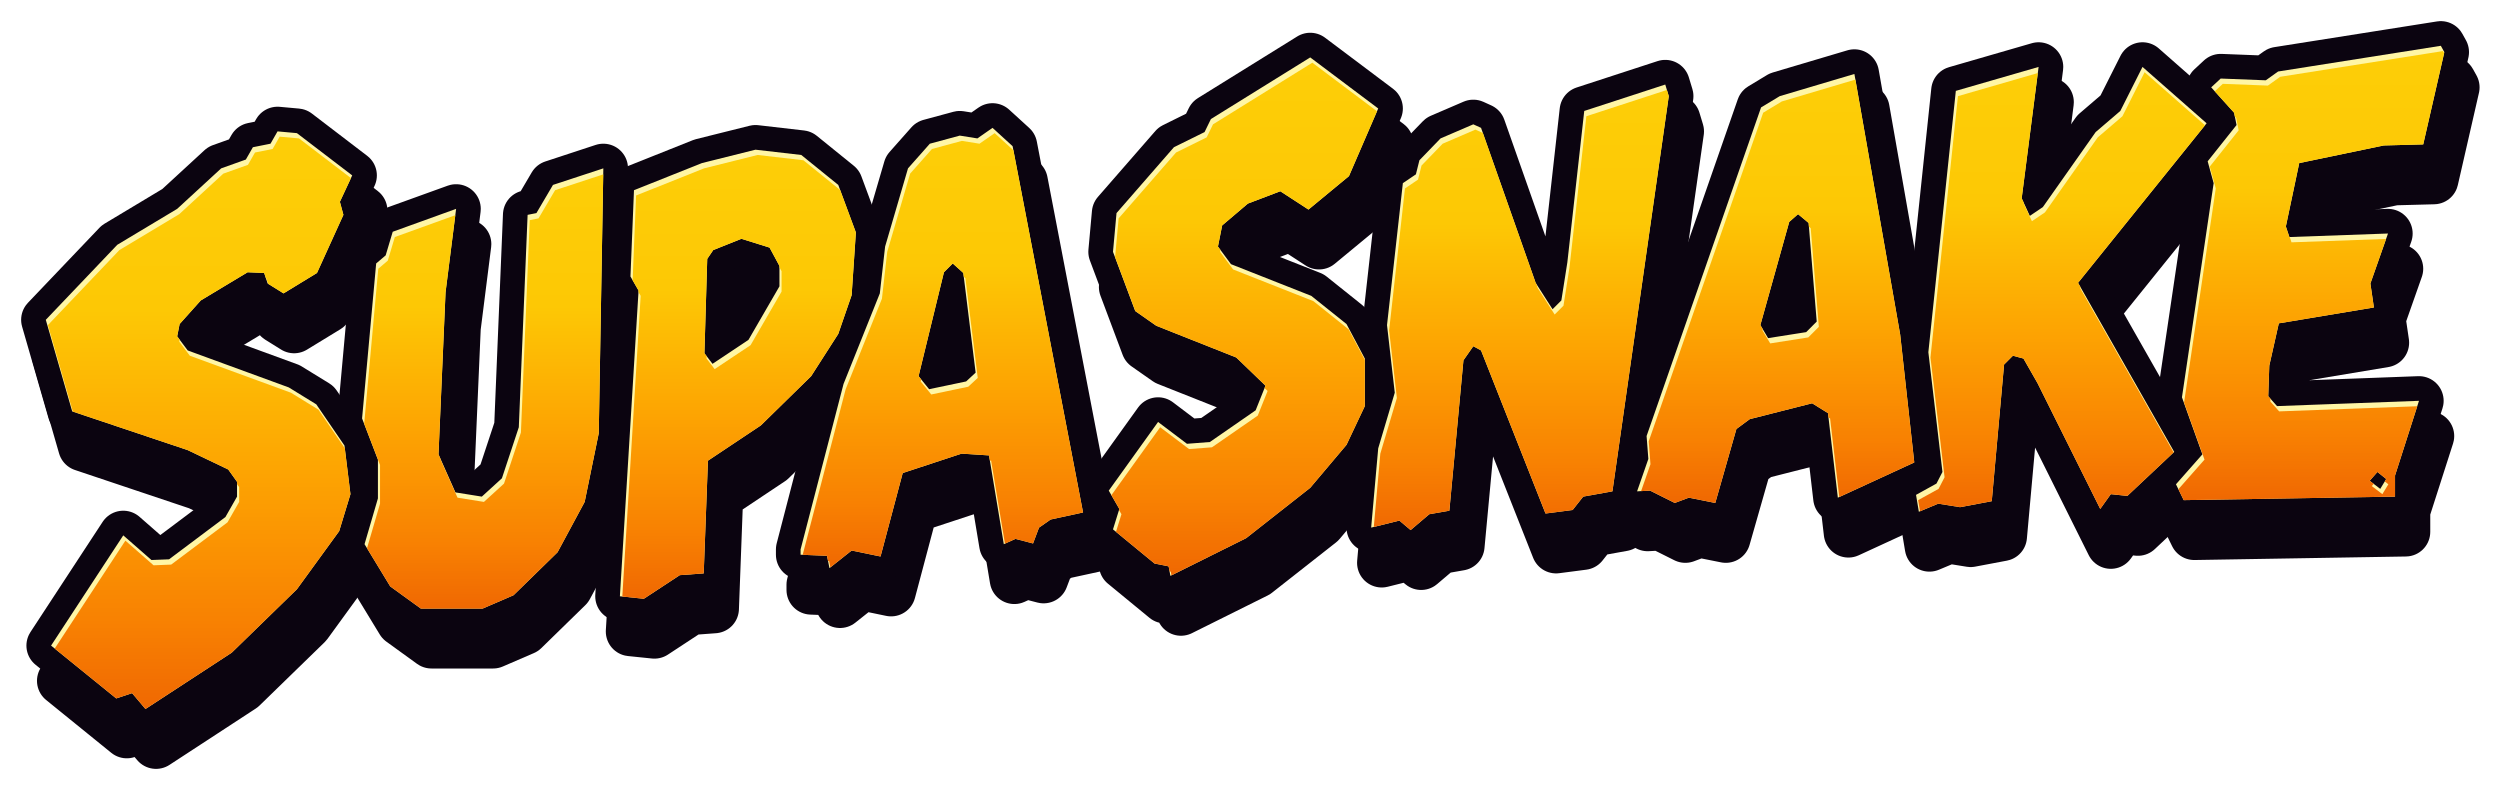
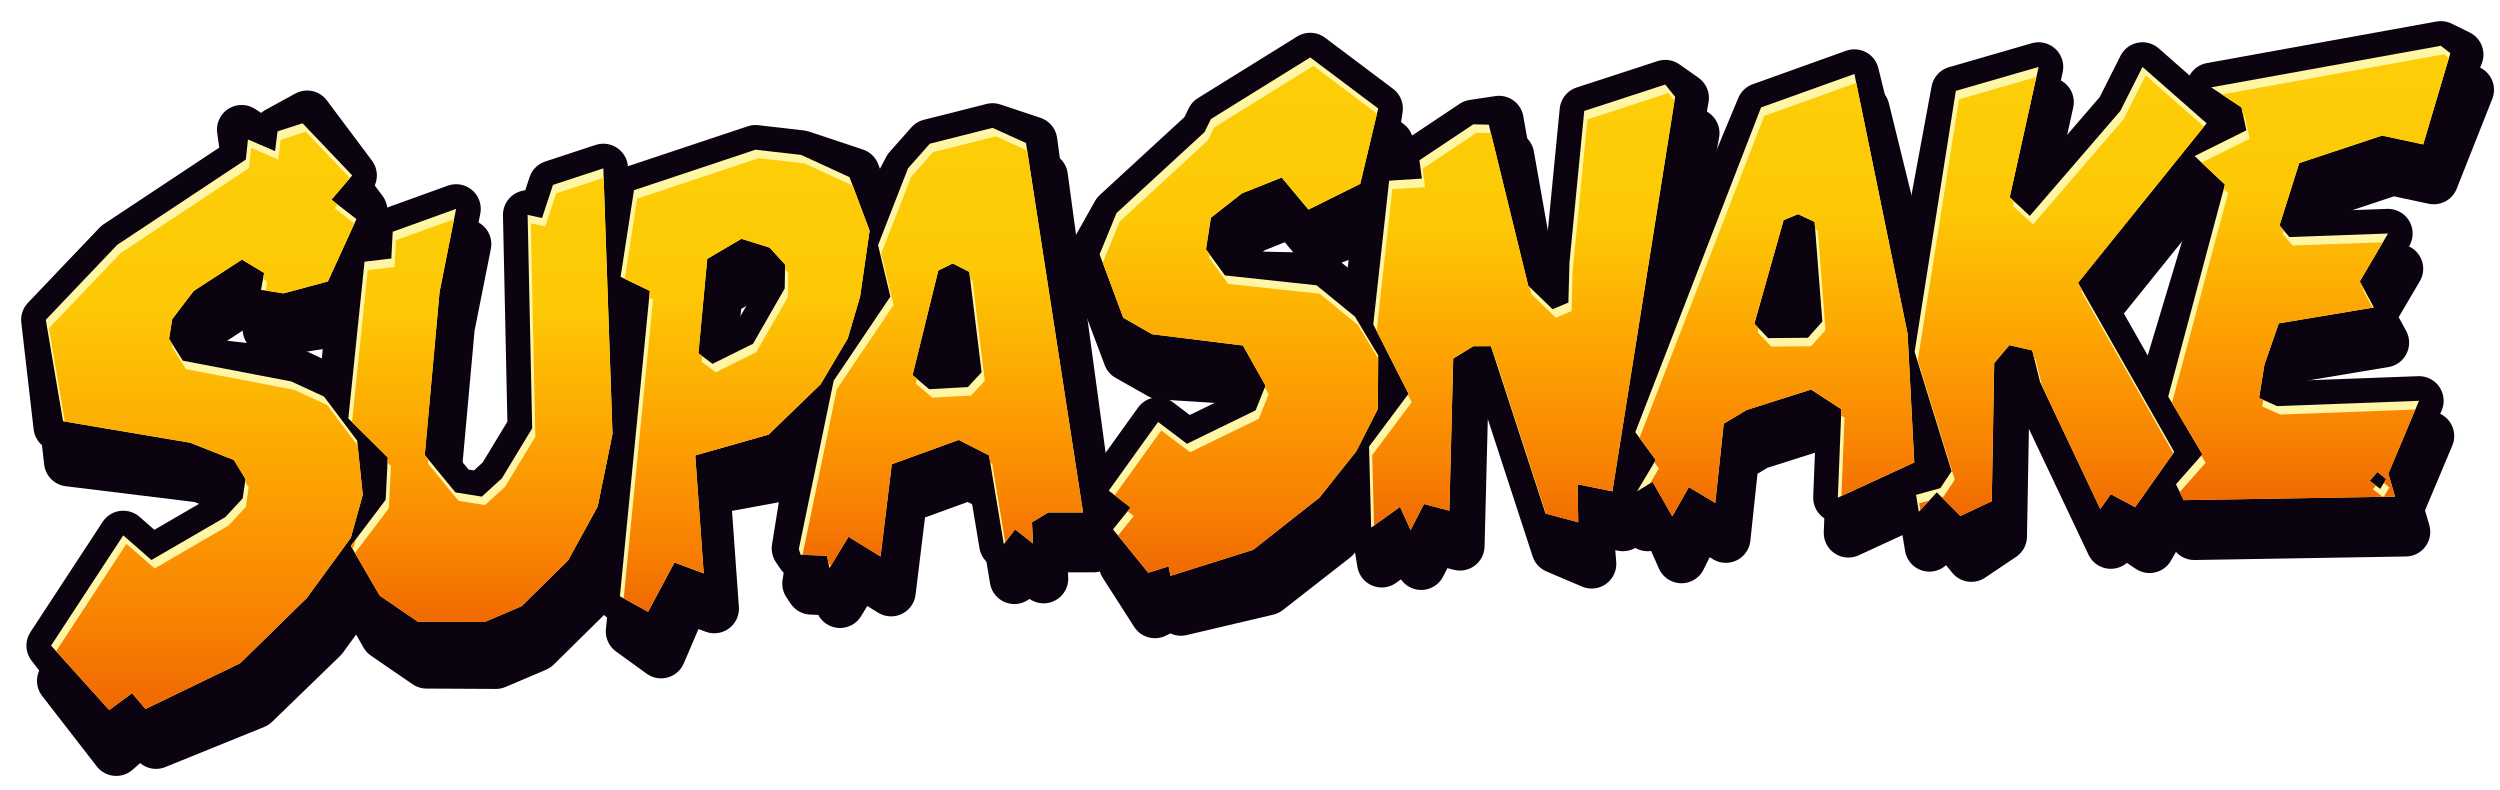
<svg xmlns="http://www.w3.org/2000/svg" viewBox="-13 -13 709.8 224.1" role="img" aria-label="SupaSnake">
  <defs>
    <linearGradient id="ss-letter" x1="0" y1="0" x2="0" y2="1">
      <stop offset="0" stop-color="#FDCE07" />
      <stop offset="0.3" stop-color="#FDC805" />
      <stop offset="0.58" stop-color="#FDA402" />
      <stop offset="0.84" stop-color="#F88102" />
      <stop offset="1" stop-color="#EF6602" />
    </linearGradient>
    <clipPath id="ss-ink">
-       <path d="M65.8 24.3 L71.3 24.8 L87 36.8 L83.5 44.3 L84.5 48 L77 64.5 L67.5 70.3 L63 67.5 L62 64.5 L57.3 64.3 L44 72.3 L38 79 L37.3 82.5 L40.3 86.5 L69 97 L76.8 101.8 L84.8 113.5 L86.5 127.3 L83.3 137.8 L71.3 154.3 L52.8 172.3 L28.3 188.3 L24.5 183.8 L20 185.3 L1.5 170.3 L22 139 L30 146 L35 145.8 L51 133.8 L54.3 128 L54.3 123.8 L51.8 120.3 L40.3 114.8 L7.5 103.8 L0 77.8 L20.3 56.5 L37.3 46.3 L49.8 34.8 L56.8 32.3 L58.8 28.8 L63.8 27.8 Z" />
-       <path d="M158.3 34.8 L157 110 L153 129.5 L145.3 143.8 L132.8 156 L124 159.8 L106.5 159.8 L97.8 153.5 L90.5 141.5 L94.3 128.5 L94.3 117.5 L89.8 105.8 L93.8 61.8 L96.5 59.5 L98.5 52.8 L116.5 46.3 L113.5 70 L111.5 116 L116.3 126.8 L123.8 128 L129.5 122.8 L134.3 108.3 L136.8 48 L139.3 47.5 L144 39.5 Z" />
-       <path d="M201.5 29.5 L214.5 31 L225 39.5 L230 53 L228.8 70.8 L225 81.8 L217.3 93.8 L203 107.8 L188 117.8 L186.8 149.8 L180 150.3 L169.8 157 L163 156.3 L168.3 69.5 L166 65.5 L167 41 L186.3 33.3 Z M197.5 54.8 L189.5 58 L187.8 60.5 L187 87.3 L189.3 90.3 L199.5 83.5 L208.3 68.3 L208.3 62.5 L205.5 57.3 Z" />
-       <path d="M268.8 23.3 L274.5 28.5 L294.5 132.5 L285.3 134.5 L282 136.8 L280.3 141.3 L275.3 140 L272 141.5 L267.8 116.3 L260 115.8 L243.3 121.3 L237 145 L228.8 143.3 L222.5 148.3 L221.8 144.8 L214.3 144.5 L214.3 143 L226.5 96 L236.8 70.3 L238.3 57 L244.8 34.8 L251 27.8 L259.5 25.5 L264.5 26.3 Z M257.5 61.8 L255 64.3 L247.8 93.8 L250.8 97.5 L261.3 95.3 L264 92.8 L260.5 64.5 Z" />
-       <path d="M359 3.3 L378.3 17.8 L370 37 L358.5 46.5 L350.5 41.3 L341.3 44.8 L334 51 L332.8 57 L336.5 62 L359.3 71 L369.3 79 L374.5 88.8 L374.5 102.3 L369.3 113.3 L359 125.5 L340.8 139.8 L319.3 150.5 L318.8 147.8 L314.8 147 L303 137.3 L304.8 131.5 L301.8 126.3 L315.8 106.8 L324 113 L330.5 112.5 L343.5 103.5 L346.3 96.5 L338 88.5 L315.3 79.5 L309.3 75.3 L303 58.5 L304 47.5 L320.3 28.8 L329 24.5 L330.8 20.8 Z" />
-       <path d="M459.8 11 L460.8 14.3 L444.8 126.5 L436.5 128 L433.5 131.8 L425.8 132.8 L407.5 86.5 L405.3 85.3 L402.5 89.3 L398.5 132 L392.8 133 L387.5 137.5 L384.3 134.8 L376.3 136.8 L378.3 114.3 L383 98.5 L380.8 79.3 L385.3 39 L389 36.5 L390 32.5 L396 26.3 L405.3 22.3 L407.5 23.3 L423 67.3 L427.8 74.8 L430.3 72.3 L432 61.5 L436.8 18.5 Z" />
-       <path d="M513.5 8 L526.5 82 L530.5 118.3 L508.8 128.3 L506 104.3 L501.5 101.5 L483.8 106 L480 108.8 L474 129.8 L466.5 128.3 L462.5 129.8 L455.5 126.3 L451.8 126.5 L455 117.3 L454.5 110.8 L487 17.5 L492.3 14.3 Z M497.5 47.8 L495 50 L486.8 79.3 L489 83 L499.8 81.3 L502.8 78.3 L500.5 50.3 Z" />
-       <path d="M565.8 6 L561 43.3 L563.3 48.3 L567 45.8 L582 24.5 L589 18.5 L595.3 6 L613.5 22 L577 67.3 L604.3 115.3 L591 127.8 L586.3 127.3 L583.3 131.5 L565.5 95.8 L561.5 88.8 L558.5 88 L556 90.5 L552.5 129.3 L543.5 131 L537.3 130 L531.8 132.3 L531 127.5 L536.8 124.3 L538.5 121 L534.5 87 L542.3 12.8 Z" />
-       <path d="M680 0 L681 1.8 L675 28 L663.8 28.3 L639.8 33.3 L636 51.3 L637 54.3 L665 53.3 L660 67.5 L661 74.3 L634 78.8 L631.3 90.8 L631 99.5 L633.5 102.3 L673.8 100.8 L667 122 L667 128 L607 129 L604.8 124.5 L612.3 116 L606.5 99.8 L615.5 39 L613.8 32.8 L622 22.5 L621.3 19 L614.8 11.8 L617.5 9.3 L630.3 9.8 L633.8 7.3 Z M662 121 L659.8 123.5 L662.8 125.8 L664.5 123 Z" />
+       <path d="M65.8 24.3 L72.9 22 L87 36.8 L81.1 43.7 L88.2 49.2 L80.1 66.9 L67.5 70.3 L61.1 69.3 L62 64.5 L55.7 60.7 L42 69.6 L35.9 77.6 L35 83.2 L38.9 89.4 L69.7 95.3 L79 99.6 L88.4 112.1 L90 127.5 L86.6 139.7 L74.1 156.8 L55.2 175.3 L28.3 188.3 L24.5 183.8 L18 188.6 L1.5 170.3 L22 139 L30 146 L51 133.8 L55.9 128.5 L56.7 123 L53.4 117.6 L41 112.7 L4.9 106.6 L0 77.8 L20.3 56.5 L56.8 32.3 L57.4 26.6 L65.1 29.9 Z" />
+       <path d="M158.3 34.8 L160.9 110.2 L156.7 130.8 L148.3 146.1 L135.1 159.1 L124.6 163.6 L105.6 163.5 L94.8 156.1 L86.6 142 L96.5 128.9 L97.1 116.9 L85.9 105.8 L90.5 61.3 L98.1 60.4 L98.5 52.8 L116.5 46.3 L111.8 69.9 L107.6 116.2 L116.3 126.8 L123.8 128 L129.5 122.8 L138.1 108.6 L136.8 48 L140.9 48.9 L144 39.5 Z" />
+       <path d="M201.5 29.5 L214.5 31 L228.2 37.3 L233.9 52.5 L231.2 71.2 L227.7 83.1 L220 96.1 L205.2 110.4 L184.4 116.3 L186.8 149.8 L178.5 146.7 L171 160.7 L163 156.3 L171.5 69.6 L163.2 65.6 L167 41 Z M197.5 54.8 L187.8 60.5 L185.3 87.3 L189.3 90.3 L200.8 84.6 L209.8 68.9 L209.9 62.1 L205.5 57.3 Z" />
+       <path d="M268.8 23.3 L278.3 27.6 L294.5 132.5 L284.6 132.5 L280 135.3 L280.3 141.3 L275.2 137.3 L272 141.5 L267.8 116.3 L259.2 111.9 L240.2 118.8 L237 145 L227.9 139.4 L222.5 148.3 L221.8 144.8 L214.3 144.5 L213.8 142.9 L223.7 95.1 L239.8 71.2 L236.3 56.6 L244.8 34.8 L251 27.8 Z M257.5 61.8 L253.4 63.8 L246.1 93.5 L250.8 97.5 L261.8 96.9 L265.7 92.7 L262.2 64.2 Z" />
+       <path d="M359 3.3 L378.3 17.8 L373.2 39.2 L358.5 46.5 L350.9 37.4 L339.6 41.9 L330.8 48.8 L329.4 57.8 L334.8 65.2 L360.8 68 L371.7 76.9 L378.3 87.9 L378.2 103.1 L372.1 115.1 L361.6 128.3 L342.8 143.1 L319.3 150.5 L318.8 147.8 L313 149.6 L303 137.3 L308 131.1 L301.8 126.3 L315.8 106.8 L324 113 L343.5 103.5 L346.3 96.5 L339.9 85.1 L314.1 81.9 L305.9 77.2 L299.2 59.2 L304 47.5 L329 24.5 L330.8 20.8 Z" />
+       <path d="M459.8 11 L462.6 14.5 L444.8 126.5 L434.9 124.5 L435.1 135.3 L425.8 132.8 L410.3 85.3 L405.3 85.3 L399.6 88.8 L398.5 132 L391.3 130.1 L387.5 137.5 L384.5 130.9 L376.3 136.8 L375.7 113.8 L386.9 98.8 L376.9 79.1 L381.4 38.3 L390.7 37.7 L390 32.5 L405.3 22.3 L409.7 22.4 L420.9 68.1 L427.8 74.8 L432.3 72.9 L432.6 61.6 L436.8 18.5 Z" />
+       <path d="M513.5 8 L528.6 81.7 L530.5 118.3 L508.8 128.3 L509.8 103.2 L501.2 97.6 L482.9 103.4 L476.4 107.3 L474 129.8 L466.5 125.3 L461.8 133.6 L456.2 123.8 L451.8 126.5 L457.1 117.6 L451.3 109.7 L487 17.5 Z M497.5 47.8 L493.4 49.5 L485.1 78.9 L489 83 L500.3 82.9 L504.4 78.3 L502.2 50 Z" />
+       <path d="M565.8 6 L557.6 43 L563.3 48.3 L589 18.5 L595.3 6 L613.5 22 L577 67.3 L604.3 115.3 L593.2 131 L586.3 127.3 L583.3 131.5 L566.2 95.4 L564 86.5 L557.5 85 L553.2 90.1 L552.5 129.3 L543.6 133.5 L536.9 126.8 L531.8 132.3 L531 127.5 L537.9 125.6 L541.1 120.8 L530.6 86.9 L542.3 12.8 Z" />
+       <path d="M680 0 L682.7 2.1 L675 28 L663.3 25.5 L639.8 33.3 L634.2 51 L637 54.3 L665 53.3 L657 66.9 L661 74.3 L634 78.8 L629.9 90.6 L628.4 100 L633.5 102.3 L673.8 100.8 L665.1 121.5 L667 128 L607 129 L604.8 124.5 L612.3 116 L602.6 99.6 L618.7 39.4 L610.1 31.3 L624.8 24 L623.4 17.5 L614.8 11.8 Z M662 121 L659.8 123.5 L662.8 125.8 L664.5 123 Z" />
    </clipPath>
  </defs>
  <g fill="#0B0410" stroke="#0B0410" stroke-width="14" stroke-linejoin="round" transform="translate(3 10)">
-     <path d="M65.8 24.3 L71.3 24.8 L87 36.8 L83.5 44.3 L84.5 48 L77 64.5 L67.5 70.3 L63 67.5 L62 64.5 L57.3 64.3 L44 72.3 L38 79 L37.3 82.5 L40.3 86.5 L69 97 L76.8 101.8 L84.8 113.5 L86.5 127.3 L83.3 137.8 L71.3 154.3 L52.8 172.3 L28.3 188.3 L24.5 183.8 L20 185.3 L1.5 170.3 L22 139 L30 146 L35 145.8 L51 133.8 L54.3 128 L54.3 123.8 L51.8 120.3 L40.3 114.8 L7.5 103.8 L0 77.8 L20.3 56.5 L37.3 46.3 L49.8 34.8 L56.8 32.3 L58.8 28.8 L63.8 27.8 Z" />
-     <path d="M158.3 34.8 L157 110 L153 129.5 L145.3 143.8 L132.8 156 L124 159.8 L106.5 159.8 L97.8 153.5 L90.5 141.5 L94.3 128.5 L94.3 117.5 L89.8 105.8 L93.8 61.8 L96.5 59.5 L98.5 52.8 L116.5 46.3 L113.5 70 L111.5 116 L116.3 126.8 L123.8 128 L129.5 122.8 L134.3 108.3 L136.8 48 L139.3 47.5 L144 39.5 Z" />
-     <path d="M201.5 29.5 L214.5 31 L225 39.5 L230 53 L228.8 70.8 L225 81.8 L217.3 93.8 L203 107.8 L188 117.8 L186.8 149.8 L180 150.3 L169.8 157 L163 156.3 L168.3 69.5 L166 65.5 L167 41 L186.3 33.3 Z M197.5 54.8 L189.5 58 L187.8 60.5 L187 87.3 L189.3 90.3 L199.5 83.5 L208.3 68.3 L208.3 62.5 L205.5 57.3 Z" />
-     <path d="M268.8 23.3 L274.5 28.5 L294.5 132.5 L285.3 134.5 L282 136.8 L280.3 141.3 L275.3 140 L272 141.5 L267.8 116.3 L260 115.8 L243.3 121.3 L237 145 L228.8 143.3 L222.5 148.3 L221.8 144.8 L214.3 144.5 L214.3 143 L226.5 96 L236.8 70.3 L238.3 57 L244.8 34.8 L251 27.8 L259.5 25.5 L264.5 26.3 Z M257.5 61.8 L255 64.3 L247.8 93.8 L250.8 97.5 L261.3 95.3 L264 92.8 L260.5 64.5 Z" />
-     <path d="M359 3.3 L378.3 17.8 L370 37 L358.5 46.5 L350.5 41.3 L341.3 44.8 L334 51 L332.8 57 L336.5 62 L359.3 71 L369.3 79 L374.5 88.8 L374.5 102.3 L369.3 113.3 L359 125.5 L340.8 139.8 L319.3 150.5 L318.8 147.8 L314.8 147 L303 137.3 L304.8 131.5 L301.8 126.3 L315.8 106.8 L324 113 L330.5 112.5 L343.5 103.5 L346.3 96.5 L338 88.5 L315.3 79.5 L309.3 75.3 L303 58.5 L304 47.5 L320.3 28.8 L329 24.5 L330.8 20.8 Z" />
-     <path d="M459.8 11 L460.8 14.3 L444.8 126.5 L436.5 128 L433.5 131.8 L425.8 132.8 L407.5 86.5 L405.3 85.3 L402.5 89.3 L398.5 132 L392.8 133 L387.5 137.5 L384.3 134.8 L376.3 136.8 L378.3 114.3 L383 98.5 L380.8 79.3 L385.3 39 L389 36.5 L390 32.5 L396 26.3 L405.3 22.3 L407.5 23.3 L423 67.3 L427.8 74.8 L430.3 72.3 L432 61.5 L436.8 18.5 Z" />
-     <path d="M513.5 8 L526.5 82 L530.5 118.3 L508.8 128.3 L506 104.3 L501.5 101.5 L483.8 106 L480 108.8 L474 129.8 L466.5 128.3 L462.5 129.8 L455.5 126.3 L451.8 126.5 L455 117.3 L454.5 110.8 L487 17.5 L492.3 14.3 Z M497.5 47.8 L495 50 L486.8 79.3 L489 83 L499.8 81.3 L502.8 78.3 L500.5 50.3 Z" />
-     <path d="M565.8 6 L561 43.3 L563.3 48.3 L567 45.8 L582 24.5 L589 18.5 L595.3 6 L613.5 22 L577 67.3 L604.3 115.3 L591 127.8 L586.3 127.3 L583.3 131.5 L565.5 95.8 L561.5 88.8 L558.5 88 L556 90.5 L552.5 129.3 L543.5 131 L537.3 130 L531.8 132.3 L531 127.5 L536.8 124.3 L538.5 121 L534.5 87 L542.3 12.8 Z" />
-     <path d="M680 0 L681 1.8 L675 28 L663.8 28.3 L639.8 33.3 L636 51.3 L637 54.3 L665 53.3 L660 67.5 L661 74.3 L634 78.8 L631.3 90.8 L631 99.5 L633.5 102.3 L673.8 100.8 L667 122 L667 128 L607 129 L604.8 124.5 L612.3 116 L606.5 99.8 L615.5 39 L613.8 32.8 L622 22.5 L621.3 19 L614.8 11.8 L617.5 9.3 L630.3 9.8 L633.8 7.3 Z M662 121 L659.8 123.5 L662.8 125.8 L664.5 123 Z" />
+     <path d="M65.8 24.3 L74.2 19.7 L87 36.8 L81.1 43.7 L90.1 49.8 L81.7 68.1 L67.5 70.3 L59.9 70.5 L62 64.5 L55.7 60.7 L42 69.6 L35.9 77.6 L35 83.2 L38.9 89.4 L70.7 92.9 L81 97.7 L90.3 111.4 L92.4 127.6 L88.4 140.7 L75.7 158.2 L56.4 176.9 L28.3 188.3 L24.5 183.8 L17 190.3 L1.5 170.3 L22 139 L30 146 L51 133.8 L55.9 128.5 L56.7 123 L53.4 117.6 L41 112.7 L3.5 108.1 L0 77.8 L20.3 56.5 L56.8 32.3 L55.6 23.8 L65.1 29.9 Z" />
+     <path d="M158.3 34.8 L162.9 110.3 L158.6 131.4 L149.9 147.3 L136.3 160.7 L124.8 165.6 L105.1 165.5 L93.3 157.4 L84.7 142.3 L96.5 128.9 L97.1 116.9 L83.9 105.8 L87.9 60.9 L98.1 60.4 L98.5 52.8 L116.5 46.3 L111.8 69.9 L107.6 116.2 L116.3 126.8 L123.8 128 L129.5 122.8 L138.1 108.6 L136.8 48 L140.9 48.9 L144 39.5 Z" />
+     <path d="M201.5 29.5 L214.5 31 L229.8 36.1 L235.9 52.3 L234.5 71.7 L229.5 84 L221.7 97.5 L206.6 112.2 L184.4 116.3 L186.8 149.8 L178.5 146.7 L171.7 162.6 L163 156.3 L171.5 69.6 L160.1 65.8 L167 41 Z M197.5 54.8 L187.8 60.5 L185.3 87.3 L189.3 90.3 L200.8 84.6 L209.8 68.9 L209.9 62.1 L205.5 57.3 Z" />
+     <path d="M268.8 23.3 L280.2 27.1 L294.5 132.5 L284.6 132.5 L280 135.3 L280.3 141.3 L275.2 137.3 L272 141.5 L267.8 116.3 L259.2 111.9 L240.2 118.8 L237 145 L227.9 139.4 L222.5 148.3 L221.8 144.8 L214.3 144.5 L213.1 142.7 L220.9 94.3 L239.8 71.2 L233.7 56 L244.8 34.8 L251 27.8 Z M257.5 61.8 L253.4 63.8 L246.1 93.5 L250.8 97.5 L261.8 96.9 L265.7 92.7 L262.2 64.2 Z" />
+     <path d="M359 3.3 L378.3 17.8 L374.9 40.3 L358.5 46.5 L350.9 37.4 L339.6 41.9 L330.8 48.8 L329.4 57.8 L334.8 65.2 L362 65.8 L373.7 75.2 L380.3 87.5 L380.3 103.5 L373.9 116.3 L363 129.8 L343.9 144.7 L319.3 150.5 L318.8 147.8 L311.9 151.2 L303 137.3 L308 131.1 L301.8 126.3 L315.8 106.8 L324 113 L343.5 103.5 L346.3 96.5 L339.9 85.1 L313.4 83.4 L304.2 78.2 L297.2 59.6 L304 47.5 L329 24.5 L330.8 20.8 Z" />
+     <path d="M459.8 11 L465.2 14.8 L444.8 126.5 L434.9 124.5 L435.9 137.1 L425.8 132.8 L410.3 85.3 L405.3 85.3 L399.6 88.8 L398.5 132 L391.3 130.1 L387.5 137.5 L384.5 130.9 L376.3 136.8 L372.4 113.2 L386.9 98.8 L374.9 79 L379.5 37.9 L390.7 37.7 L390 32.5 L405.3 22.3 L412.6 21.2 L420.9 68.1 L427.8 74.8 L432.3 72.9 L432.6 61.6 L436.8 18.5 Z" />
+     <path d="M513.5 8 L531.5 81.2 L530.5 118.3 L508.8 128.3 L509.8 103.2 L501.2 97.6 L482.9 103.4 L476.4 107.3 L474 129.8 L466.5 125.3 L461.4 135.6 L456.2 123.8 L451.8 126.5 L457.1 117.6 L448.9 108.9 L487 17.5 Z M497.5 47.8 L493.4 49.5 L485.1 78.9 L489 83 L500.3 82.9 L504.4 78.3 L502.2 50 Z" />
+     <path d="M565.8 6 L557.6 43 L563.3 48.3 L589 18.5 L595.3 6 L613.5 22 L577 67.3 L604.3 115.3 L594.3 132.7 L586.3 127.3 L583.3 131.5 L566.2 95.4 L564 86.5 L557.5 85 L553.2 90.1 L552.5 129.3 L543.7 135.2 L536.9 126.8 L531.8 132.3 L531 127.5 L537.9 125.6 L541.1 120.8 L528.6 86.8 L542.3 12.8 Z" />
+     <path d="M680 0 L685.1 2.5 L675 28 L663.3 25.5 L639.8 33.3 L634.2 51 L637 54.3 L665 53.3 L657 66.9 L661 74.3 L634 78.8 L629.9 90.6 L628.4 100 L633.5 102.3 L673.8 100.8 L665.1 121.5 L667 128 L607 129 L604.8 124.5 L612.3 116 L600.6 99.5 L618.7 39.4 L608.3 30.6 L624.8 24 L623.4 17.5 L614.8 11.8 Z M662 121 L659.8 123.5 L662.8 125.8 L664.5 123 Z" />
  </g>
  <g fill="#0B0410" stroke="#0B0410" stroke-width="14" stroke-linejoin="round">
-     <path d="M65.8 24.3 L71.3 24.8 L87 36.8 L83.5 44.3 L84.5 48 L77 64.5 L67.5 70.3 L63 67.5 L62 64.5 L57.3 64.3 L44 72.3 L38 79 L37.3 82.5 L40.3 86.5 L69 97 L76.8 101.8 L84.8 113.5 L86.5 127.3 L83.3 137.8 L71.3 154.3 L52.8 172.3 L28.3 188.3 L24.5 183.8 L20 185.3 L1.5 170.3 L22 139 L30 146 L35 145.8 L51 133.8 L54.3 128 L54.3 123.8 L51.8 120.3 L40.3 114.8 L7.5 103.8 L0 77.8 L20.3 56.5 L37.3 46.3 L49.8 34.8 L56.8 32.3 L58.8 28.8 L63.8 27.8 Z" />
-     <path d="M158.3 34.8 L157 110 L153 129.5 L145.3 143.8 L132.8 156 L124 159.8 L106.5 159.8 L97.8 153.5 L90.5 141.5 L94.3 128.5 L94.3 117.5 L89.8 105.8 L93.8 61.8 L96.5 59.5 L98.5 52.8 L116.5 46.3 L113.5 70 L111.5 116 L116.3 126.8 L123.8 128 L129.5 122.8 L134.3 108.3 L136.8 48 L139.3 47.5 L144 39.5 Z" />
-     <path d="M201.5 29.5 L214.5 31 L225 39.5 L230 53 L228.8 70.8 L225 81.8 L217.3 93.8 L203 107.8 L188 117.8 L186.8 149.8 L180 150.3 L169.8 157 L163 156.3 L168.3 69.5 L166 65.5 L167 41 L186.3 33.3 Z M197.5 54.8 L189.5 58 L187.8 60.5 L187 87.3 L189.3 90.3 L199.5 83.5 L208.3 68.3 L208.3 62.5 L205.5 57.3 Z" />
-     <path d="M268.8 23.3 L274.5 28.5 L294.5 132.5 L285.3 134.5 L282 136.8 L280.3 141.3 L275.3 140 L272 141.5 L267.8 116.3 L260 115.8 L243.3 121.3 L237 145 L228.8 143.3 L222.5 148.3 L221.8 144.8 L214.3 144.5 L214.3 143 L226.5 96 L236.8 70.3 L238.3 57 L244.8 34.8 L251 27.8 L259.5 25.5 L264.5 26.3 Z M257.5 61.8 L255 64.3 L247.8 93.8 L250.8 97.5 L261.3 95.3 L264 92.8 L260.5 64.5 Z" />
-     <path d="M359 3.3 L378.3 17.8 L370 37 L358.5 46.5 L350.5 41.3 L341.3 44.8 L334 51 L332.8 57 L336.5 62 L359.3 71 L369.3 79 L374.5 88.8 L374.5 102.3 L369.3 113.3 L359 125.5 L340.8 139.8 L319.3 150.5 L318.8 147.8 L314.8 147 L303 137.3 L304.8 131.5 L301.8 126.3 L315.8 106.8 L324 113 L330.5 112.5 L343.5 103.5 L346.3 96.5 L338 88.5 L315.3 79.5 L309.3 75.3 L303 58.5 L304 47.5 L320.3 28.8 L329 24.5 L330.8 20.8 Z" />
-     <path d="M459.8 11 L460.8 14.3 L444.8 126.5 L436.5 128 L433.5 131.8 L425.8 132.8 L407.5 86.5 L405.3 85.3 L402.5 89.3 L398.5 132 L392.8 133 L387.5 137.5 L384.3 134.8 L376.3 136.8 L378.3 114.3 L383 98.5 L380.8 79.3 L385.3 39 L389 36.5 L390 32.5 L396 26.3 L405.3 22.3 L407.5 23.3 L423 67.3 L427.8 74.8 L430.3 72.3 L432 61.5 L436.8 18.5 Z" />
-     <path d="M513.5 8 L526.5 82 L530.5 118.3 L508.8 128.3 L506 104.3 L501.5 101.5 L483.8 106 L480 108.8 L474 129.8 L466.5 128.3 L462.5 129.8 L455.5 126.3 L451.8 126.5 L455 117.3 L454.5 110.8 L487 17.5 L492.3 14.3 Z M497.5 47.8 L495 50 L486.8 79.3 L489 83 L499.8 81.3 L502.8 78.3 L500.5 50.3 Z" />
-     <path d="M565.8 6 L561 43.3 L563.3 48.3 L567 45.8 L582 24.5 L589 18.5 L595.3 6 L613.5 22 L577 67.3 L604.3 115.3 L591 127.8 L586.3 127.3 L583.3 131.5 L565.5 95.8 L561.5 88.8 L558.5 88 L556 90.5 L552.5 129.3 L543.5 131 L537.3 130 L531.8 132.3 L531 127.5 L536.8 124.3 L538.5 121 L534.5 87 L542.3 12.8 Z" />
-     <path d="M680 0 L681 1.8 L675 28 L663.8 28.3 L639.8 33.3 L636 51.3 L637 54.3 L665 53.3 L660 67.5 L661 74.3 L634 78.8 L631.3 90.8 L631 99.5 L633.5 102.3 L673.8 100.8 L667 122 L667 128 L607 129 L604.8 124.5 L612.3 116 L606.5 99.8 L615.5 39 L613.8 32.8 L622 22.5 L621.3 19 L614.8 11.8 L617.5 9.3 L630.3 9.8 L633.8 7.3 Z M662 121 L659.8 123.5 L662.8 125.8 L664.5 123 Z" />
+     <path d="M65.8 24.3 L74.2 19.7 L87 36.8 L81.1 43.7 L90.1 49.8 L81.7 68.1 L67.5 70.3 L59.9 70.5 L62 64.5 L55.7 60.7 L42 69.6 L35.9 77.6 L35 83.2 L38.9 89.4 L70.7 92.9 L81 97.7 L90.3 111.4 L92.4 127.6 L88.4 140.7 L75.7 158.2 L56.4 176.9 L28.3 188.3 L24.5 183.8 L17 190.3 L1.5 170.3 L22 139 L30 146 L51 133.8 L55.9 128.5 L56.7 123 L53.4 117.6 L41 112.7 L3.5 108.1 L0 77.8 L20.3 56.5 L56.8 32.3 L55.6 23.8 L65.1 29.9 Z" />
+     <path d="M158.3 34.8 L162.9 110.3 L158.6 131.4 L149.9 147.3 L136.3 160.7 L124.8 165.6 L105.1 165.5 L93.3 157.4 L84.7 142.3 L96.5 128.9 L97.1 116.9 L83.9 105.8 L87.9 60.9 L98.1 60.4 L98.5 52.8 L116.5 46.3 L111.8 69.9 L107.6 116.2 L116.3 126.8 L123.8 128 L129.5 122.8 L138.1 108.6 L136.8 48 L140.9 48.9 L144 39.5 Z" />
+     <path d="M201.5 29.5 L214.5 31 L229.8 36.1 L235.9 52.3 L234.5 71.7 L229.5 84 L221.7 97.5 L206.6 112.2 L184.4 116.3 L186.8 149.8 L178.5 146.7 L171.7 162.6 L163 156.3 L171.5 69.6 L160.1 65.8 L167 41 Z M197.5 54.8 L187.8 60.5 L185.3 87.3 L189.3 90.3 L200.8 84.6 L209.8 68.9 L209.9 62.1 L205.5 57.3 Z" />
+     <path d="M268.8 23.3 L280.2 27.1 L294.5 132.5 L284.6 132.5 L280 135.3 L280.3 141.3 L275.2 137.3 L272 141.5 L267.8 116.3 L259.2 111.9 L240.2 118.8 L237 145 L227.9 139.4 L222.5 148.3 L221.8 144.8 L214.3 144.5 L213.1 142.7 L220.9 94.3 L239.8 71.2 L233.7 56 L244.8 34.8 L251 27.8 Z M257.5 61.8 L253.4 63.8 L246.1 93.5 L250.8 97.5 L261.8 96.9 L265.7 92.7 L262.2 64.2 Z" />
+     <path d="M359 3.3 L378.3 17.8 L374.9 40.3 L358.5 46.5 L350.9 37.4 L339.6 41.9 L330.8 48.8 L329.4 57.8 L334.8 65.2 L362 65.8 L373.7 75.2 L380.3 87.5 L380.3 103.5 L373.9 116.3 L363 129.8 L343.9 144.7 L319.3 150.5 L318.8 147.8 L311.9 151.2 L303 137.3 L308 131.1 L301.8 126.3 L315.8 106.8 L324 113 L343.5 103.5 L346.3 96.5 L339.9 85.1 L313.4 83.4 L304.2 78.2 L297.2 59.6 L304 47.5 L329 24.5 L330.8 20.8 Z" />
+     <path d="M459.8 11 L465.2 14.8 L444.8 126.5 L434.9 124.5 L435.9 137.1 L425.8 132.8 L410.3 85.3 L405.3 85.3 L399.6 88.8 L398.5 132 L391.3 130.1 L387.5 137.5 L384.5 130.9 L376.3 136.8 L372.4 113.2 L386.9 98.8 L374.9 79 L379.5 37.9 L390.7 37.7 L390 32.5 L405.3 22.3 L412.6 21.2 L420.9 68.1 L427.8 74.8 L432.3 72.9 L432.6 61.6 L436.8 18.5 Z" />
+     <path d="M513.5 8 L531.5 81.2 L530.5 118.3 L508.8 128.3 L509.8 103.2 L501.2 97.6 L482.9 103.4 L476.4 107.3 L474 129.8 L466.5 125.3 L461.4 135.6 L456.2 123.8 L451.8 126.5 L457.1 117.6 L448.9 108.9 L487 17.5 Z M497.5 47.8 L493.4 49.5 L485.1 78.9 L489 83 L500.3 82.9 L504.4 78.3 L502.2 50 Z" />
+     <path d="M565.8 6 L557.6 43 L563.3 48.3 L589 18.5 L595.3 6 L613.5 22 L577 67.3 L604.3 115.3 L594.3 132.7 L586.3 127.3 L583.3 131.5 L566.2 95.4 L564 86.5 L557.5 85 L553.2 90.1 L552.5 129.3 L543.7 135.2 L536.9 126.8 L531.8 132.3 L531 127.5 L537.9 125.6 L541.1 120.8 L528.6 86.8 L542.3 12.8 Z" />
+     <path d="M680 0 L685.1 2.5 L675 28 L663.3 25.5 L639.8 33.3 L634.2 51 L637 54.3 L665 53.3 L657 66.9 L661 74.3 L634 78.8 L629.9 90.6 L628.4 100 L633.5 102.3 L673.8 100.8 L665.1 121.5 L667 128 L607 129 L604.8 124.5 L612.3 116 L600.6 99.5 L618.7 39.4 L608.3 30.6 L624.8 24 L623.4 17.5 L614.8 11.8 Z M662 121 L659.8 123.5 L662.8 125.8 L664.5 123 Z" />
  </g>
  <g clip-path="url(#ss-ink)">
    <rect x="-13" y="-13" width="709.8" height="224.1" fill="#FFF6A5" />
-     <g transform="translate(0.6 1.5)">
-       <path d="M65.8 24.3 L71.3 24.8 L87 36.8 L83.5 44.3 L84.5 48 L77 64.5 L67.5 70.3 L63 67.5 L62 64.5 L57.3 64.3 L44 72.3 L38 79 L37.3 82.5 L40.3 86.5 L69 97 L76.8 101.8 L84.8 113.5 L86.5 127.3 L83.3 137.8 L71.3 154.3 L52.8 172.3 L28.3 188.3 L24.5 183.8 L20 185.3 L1.5 170.3 L22 139 L30 146 L35 145.8 L51 133.8 L54.3 128 L54.3 123.8 L51.8 120.3 L40.3 114.8 L7.5 103.8 L0 77.8 L20.3 56.5 L37.3 46.3 L49.8 34.8 L56.8 32.3 L58.8 28.8 L63.8 27.8 Z" fill="url(#ss-letter)" />
-       <path d="M158.3 34.8 L157 110 L153 129.5 L145.3 143.8 L132.8 156 L124 159.8 L106.5 159.8 L97.8 153.5 L90.5 141.5 L94.3 128.5 L94.3 117.5 L89.8 105.8 L93.8 61.8 L96.5 59.5 L98.5 52.8 L116.5 46.3 L113.5 70 L111.5 116 L116.3 126.8 L123.8 128 L129.5 122.8 L134.3 108.3 L136.8 48 L139.3 47.5 L144 39.5 Z" fill="url(#ss-letter)" />
-       <path d="M201.5 29.5 L214.5 31 L225 39.5 L230 53 L228.8 70.8 L225 81.8 L217.3 93.8 L203 107.8 L188 117.8 L186.8 149.8 L180 150.3 L169.8 157 L163 156.3 L168.3 69.5 L166 65.5 L167 41 L186.3 33.3 Z M197.5 54.8 L189.5 58 L187.8 60.5 L187 87.3 L189.3 90.3 L199.5 83.5 L208.3 68.3 L208.3 62.5 L205.5 57.3 Z" fill="url(#ss-letter)" />
-       <path d="M268.8 23.3 L274.5 28.5 L294.5 132.5 L285.3 134.5 L282 136.8 L280.3 141.3 L275.3 140 L272 141.5 L267.8 116.3 L260 115.8 L243.3 121.3 L237 145 L228.8 143.3 L222.5 148.3 L221.8 144.8 L214.3 144.5 L214.3 143 L226.5 96 L236.8 70.3 L238.3 57 L244.8 34.8 L251 27.8 L259.5 25.5 L264.5 26.3 Z M257.5 61.8 L255 64.3 L247.8 93.8 L250.8 97.5 L261.3 95.3 L264 92.8 L260.5 64.5 Z" fill="url(#ss-letter)" />
-       <path d="M359 3.3 L378.3 17.8 L370 37 L358.5 46.5 L350.5 41.3 L341.3 44.8 L334 51 L332.8 57 L336.5 62 L359.3 71 L369.3 79 L374.5 88.8 L374.5 102.3 L369.3 113.3 L359 125.5 L340.8 139.8 L319.3 150.5 L318.8 147.8 L314.8 147 L303 137.3 L304.8 131.5 L301.8 126.3 L315.8 106.8 L324 113 L330.5 112.5 L343.5 103.5 L346.3 96.5 L338 88.5 L315.3 79.5 L309.3 75.3 L303 58.5 L304 47.5 L320.3 28.8 L329 24.5 L330.8 20.8 Z" fill="url(#ss-letter)" />
-       <path d="M459.8 11 L460.8 14.3 L444.8 126.5 L436.5 128 L433.5 131.8 L425.8 132.8 L407.5 86.5 L405.3 85.3 L402.5 89.3 L398.5 132 L392.8 133 L387.5 137.5 L384.3 134.8 L376.3 136.8 L378.3 114.3 L383 98.5 L380.8 79.3 L385.3 39 L389 36.5 L390 32.5 L396 26.3 L405.3 22.3 L407.5 23.3 L423 67.3 L427.8 74.8 L430.3 72.3 L432 61.5 L436.8 18.5 Z" fill="url(#ss-letter)" />
-       <path d="M513.5 8 L526.5 82 L530.5 118.3 L508.8 128.3 L506 104.3 L501.5 101.5 L483.8 106 L480 108.8 L474 129.8 L466.5 128.3 L462.5 129.8 L455.5 126.3 L451.8 126.5 L455 117.3 L454.5 110.8 L487 17.5 L492.3 14.3 Z M497.5 47.8 L495 50 L486.8 79.3 L489 83 L499.8 81.3 L502.8 78.3 L500.5 50.3 Z" fill="url(#ss-letter)" />
-       <path d="M565.8 6 L561 43.3 L563.3 48.3 L567 45.8 L582 24.5 L589 18.5 L595.3 6 L613.5 22 L577 67.3 L604.3 115.3 L591 127.8 L586.3 127.3 L583.3 131.5 L565.5 95.8 L561.5 88.8 L558.5 88 L556 90.5 L552.5 129.3 L543.5 131 L537.3 130 L531.8 132.3 L531 127.5 L536.8 124.3 L538.5 121 L534.5 87 L542.3 12.8 Z" fill="url(#ss-letter)" />
-       <path d="M680 0 L681 1.8 L675 28 L663.8 28.3 L639.8 33.3 L636 51.3 L637 54.3 L665 53.3 L660 67.5 L661 74.3 L634 78.8 L631.3 90.8 L631 99.5 L633.5 102.3 L673.8 100.8 L667 122 L667 128 L607 129 L604.8 124.5 L612.3 116 L606.5 99.8 L615.5 39 L613.8 32.8 L622 22.5 L621.3 19 L614.8 11.8 L617.5 9.3 L630.3 9.8 L633.8 7.3 Z M662 121 L659.8 123.5 L662.8 125.8 L664.5 123 Z" fill="url(#ss-letter)" />
+     <g transform="translate(0.9 2.4)">
+       <path d="M65.8 24.3 L72.9 22 L87 36.8 L81.1 43.7 L88.2 49.2 L80.1 66.9 L67.5 70.3 L61.1 69.3 L62 64.5 L55.7 60.7 L42 69.6 L35.9 77.6 L35 83.2 L38.9 89.4 L69.7 95.3 L79 99.6 L88.4 112.1 L90 127.5 L86.6 139.7 L74.1 156.8 L55.2 175.3 L28.3 188.3 L24.5 183.8 L18 188.6 L1.5 170.3 L22 139 L30 146 L51 133.8 L55.9 128.5 L56.7 123 L53.4 117.6 L41 112.7 L4.9 106.6 L0 77.8 L20.3 56.5 L56.8 32.3 L57.4 26.6 L65.1 29.9 Z" fill="url(#ss-letter)" />
+       <path d="M158.3 34.8 L160.9 110.2 L156.7 130.8 L148.3 146.1 L135.1 159.1 L124.6 163.6 L105.6 163.5 L94.8 156.1 L86.6 142 L96.5 128.9 L97.1 116.9 L85.9 105.8 L90.5 61.3 L98.1 60.4 L98.5 52.8 L116.5 46.3 L111.8 69.9 L107.6 116.2 L116.3 126.8 L123.8 128 L129.5 122.8 L138.1 108.6 L136.8 48 L140.9 48.9 L144 39.5 Z" fill="url(#ss-letter)" />
+       <path d="M201.5 29.5 L214.5 31 L228.2 37.3 L233.9 52.5 L231.2 71.2 L227.7 83.1 L220 96.1 L205.2 110.4 L184.4 116.3 L186.8 149.8 L178.5 146.7 L171 160.7 L163 156.3 L171.5 69.6 L163.2 65.6 L167 41 Z M197.5 54.8 L187.8 60.5 L185.3 87.3 L189.3 90.3 L200.8 84.6 L209.8 68.9 L209.9 62.1 L205.5 57.3 Z" fill="url(#ss-letter)" />
+       <path d="M268.8 23.3 L278.3 27.6 L294.5 132.5 L284.6 132.5 L280 135.3 L280.3 141.3 L275.2 137.3 L272 141.5 L267.8 116.3 L259.2 111.9 L240.2 118.8 L237 145 L227.9 139.4 L222.5 148.3 L221.8 144.8 L214.3 144.5 L213.8 142.9 L223.7 95.1 L239.8 71.2 L236.3 56.6 L244.8 34.8 L251 27.8 Z M257.5 61.8 L253.4 63.8 L246.1 93.5 L250.8 97.5 L261.8 96.9 L265.7 92.7 L262.2 64.2 Z" fill="url(#ss-letter)" />
+       <path d="M359 3.3 L378.3 17.8 L373.2 39.2 L358.5 46.5 L350.9 37.4 L339.6 41.9 L330.8 48.8 L329.4 57.8 L334.8 65.2 L360.8 68 L371.7 76.9 L378.3 87.9 L378.2 103.1 L372.1 115.1 L361.6 128.3 L342.8 143.1 L319.3 150.5 L318.8 147.8 L313 149.6 L303 137.3 L308 131.1 L301.8 126.3 L315.8 106.8 L324 113 L343.5 103.5 L346.3 96.5 L339.9 85.1 L314.1 81.9 L305.9 77.2 L299.2 59.2 L304 47.5 L329 24.5 L330.8 20.8 Z" fill="url(#ss-letter)" />
+       <path d="M459.8 11 L462.6 14.5 L444.8 126.5 L434.9 124.5 L435.1 135.3 L425.8 132.8 L410.3 85.3 L405.3 85.3 L399.6 88.8 L398.5 132 L391.3 130.1 L387.5 137.5 L384.5 130.9 L376.3 136.8 L375.7 113.8 L386.9 98.8 L376.9 79.1 L381.4 38.3 L390.7 37.7 L390 32.5 L405.3 22.3 L409.7 22.4 L420.9 68.1 L427.8 74.8 L432.3 72.9 L432.6 61.6 L436.8 18.5 Z" fill="url(#ss-letter)" />
+       <path d="M513.5 8 L528.6 81.7 L530.5 118.3 L508.8 128.3 L509.8 103.2 L501.2 97.6 L482.9 103.4 L476.4 107.3 L474 129.8 L466.5 125.3 L461.8 133.6 L456.2 123.8 L451.8 126.5 L457.1 117.6 L451.3 109.7 L487 17.5 Z M497.5 47.8 L493.4 49.5 L485.1 78.9 L489 83 L500.3 82.9 L504.4 78.3 L502.2 50 Z" fill="url(#ss-letter)" />
+       <path d="M565.8 6 L557.6 43 L563.3 48.3 L589 18.5 L595.3 6 L613.5 22 L577 67.3 L604.3 115.3 L593.2 131 L586.3 127.3 L583.3 131.5 L566.2 95.4 L564 86.5 L557.5 85 L553.2 90.1 L552.5 129.3 L543.6 133.5 L536.9 126.8 L531.8 132.3 L531 127.5 L537.9 125.6 L541.1 120.8 L530.6 86.9 L542.3 12.8 Z" fill="url(#ss-letter)" />
+       <path d="M680 0 L682.7 2.1 L675 28 L663.3 25.5 L639.8 33.3 L634.2 51 L637 54.3 L665 53.3 L657 66.9 L661 74.3 L634 78.8 L629.9 90.6 L628.4 100 L633.5 102.3 L673.8 100.8 L665.1 121.5 L667 128 L607 129 L604.8 124.5 L612.3 116 L602.6 99.6 L618.7 39.4 L610.1 31.3 L624.8 24 L623.4 17.5 L614.8 11.8 Z M662 121 L659.8 123.5 L662.8 125.8 L664.5 123 Z" fill="url(#ss-letter)" />
    </g>
  </g>
</svg>
